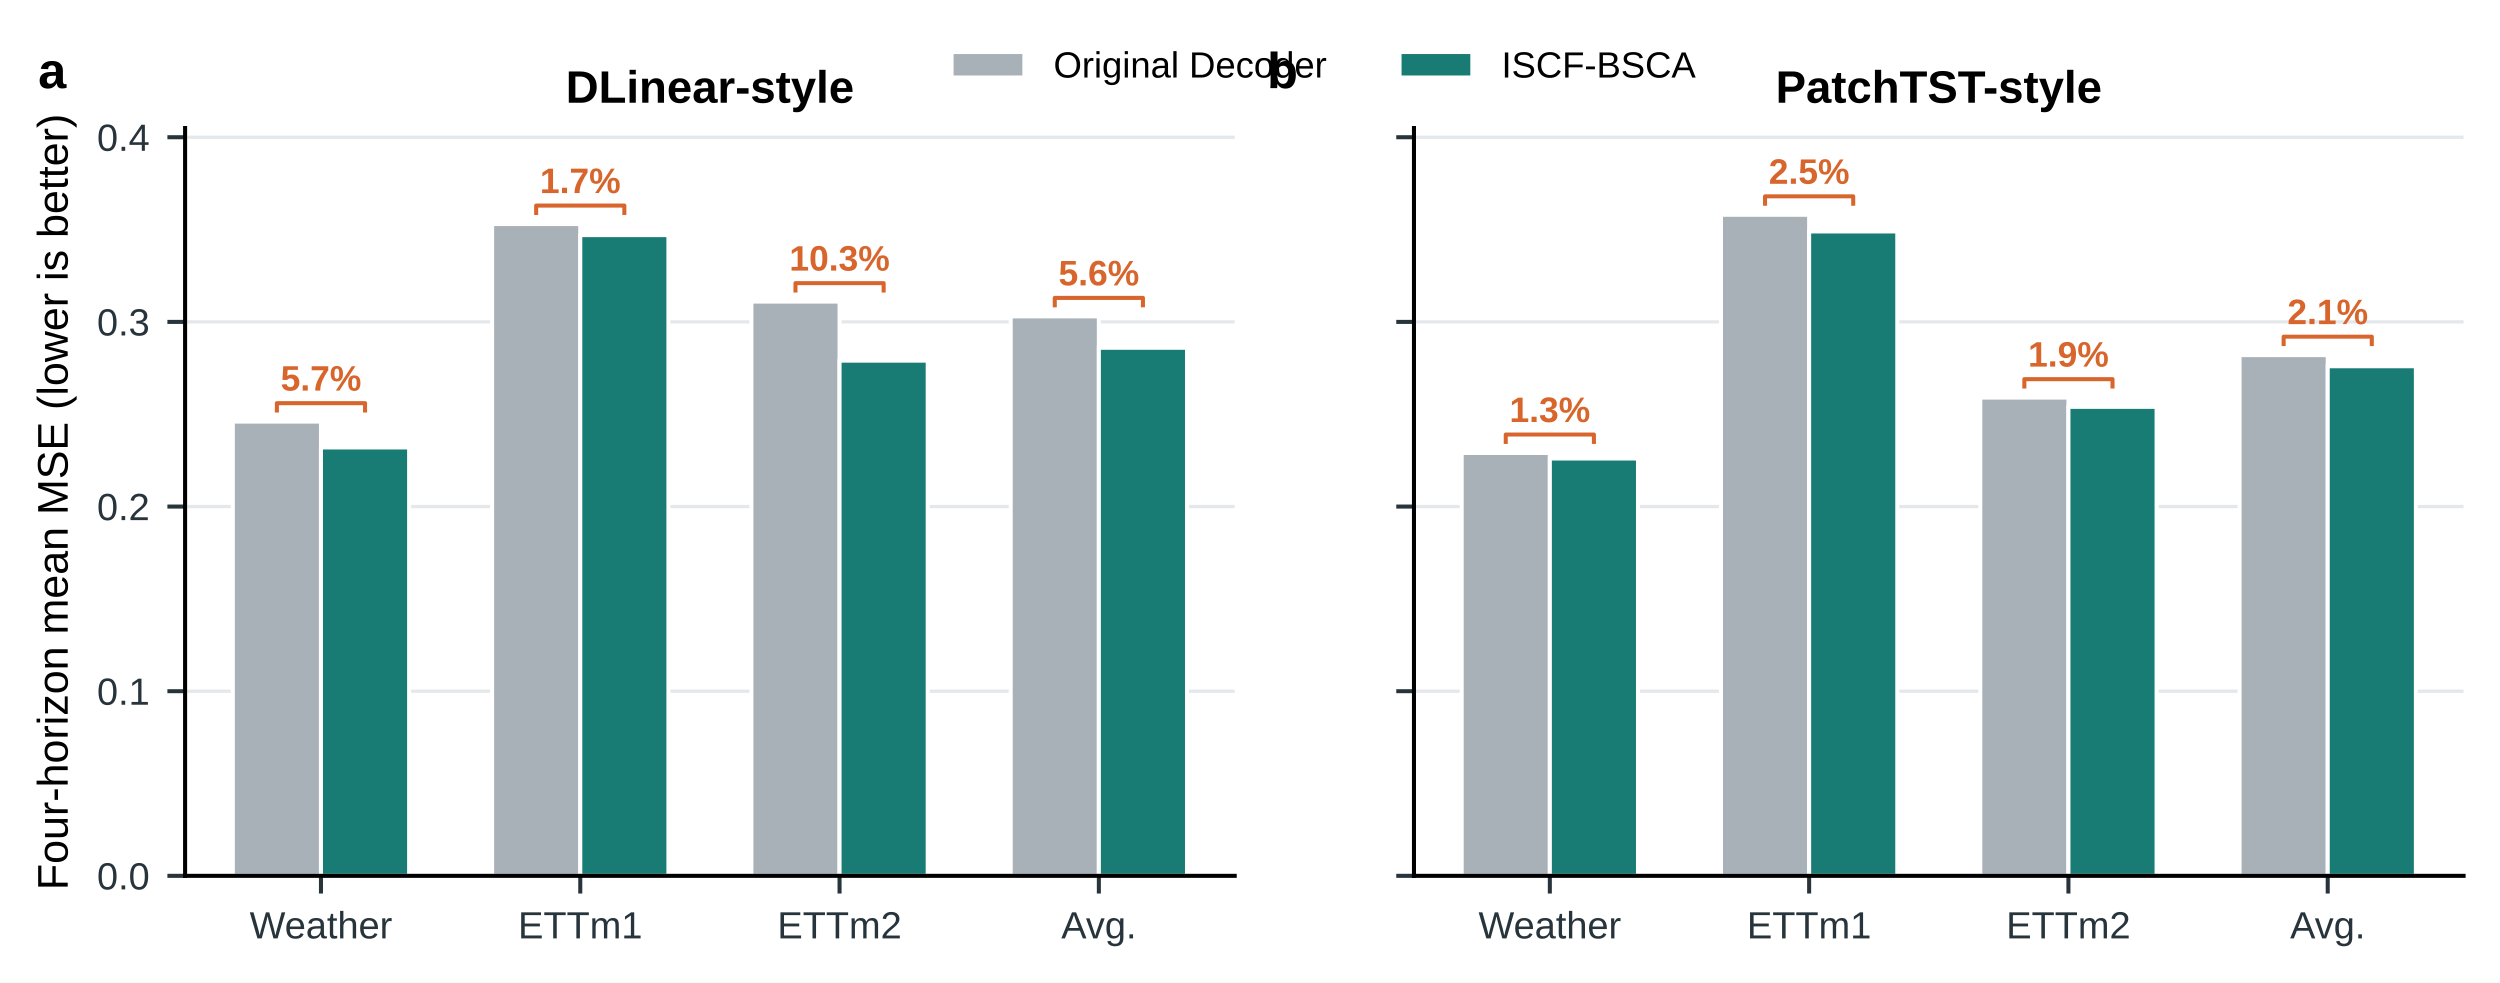
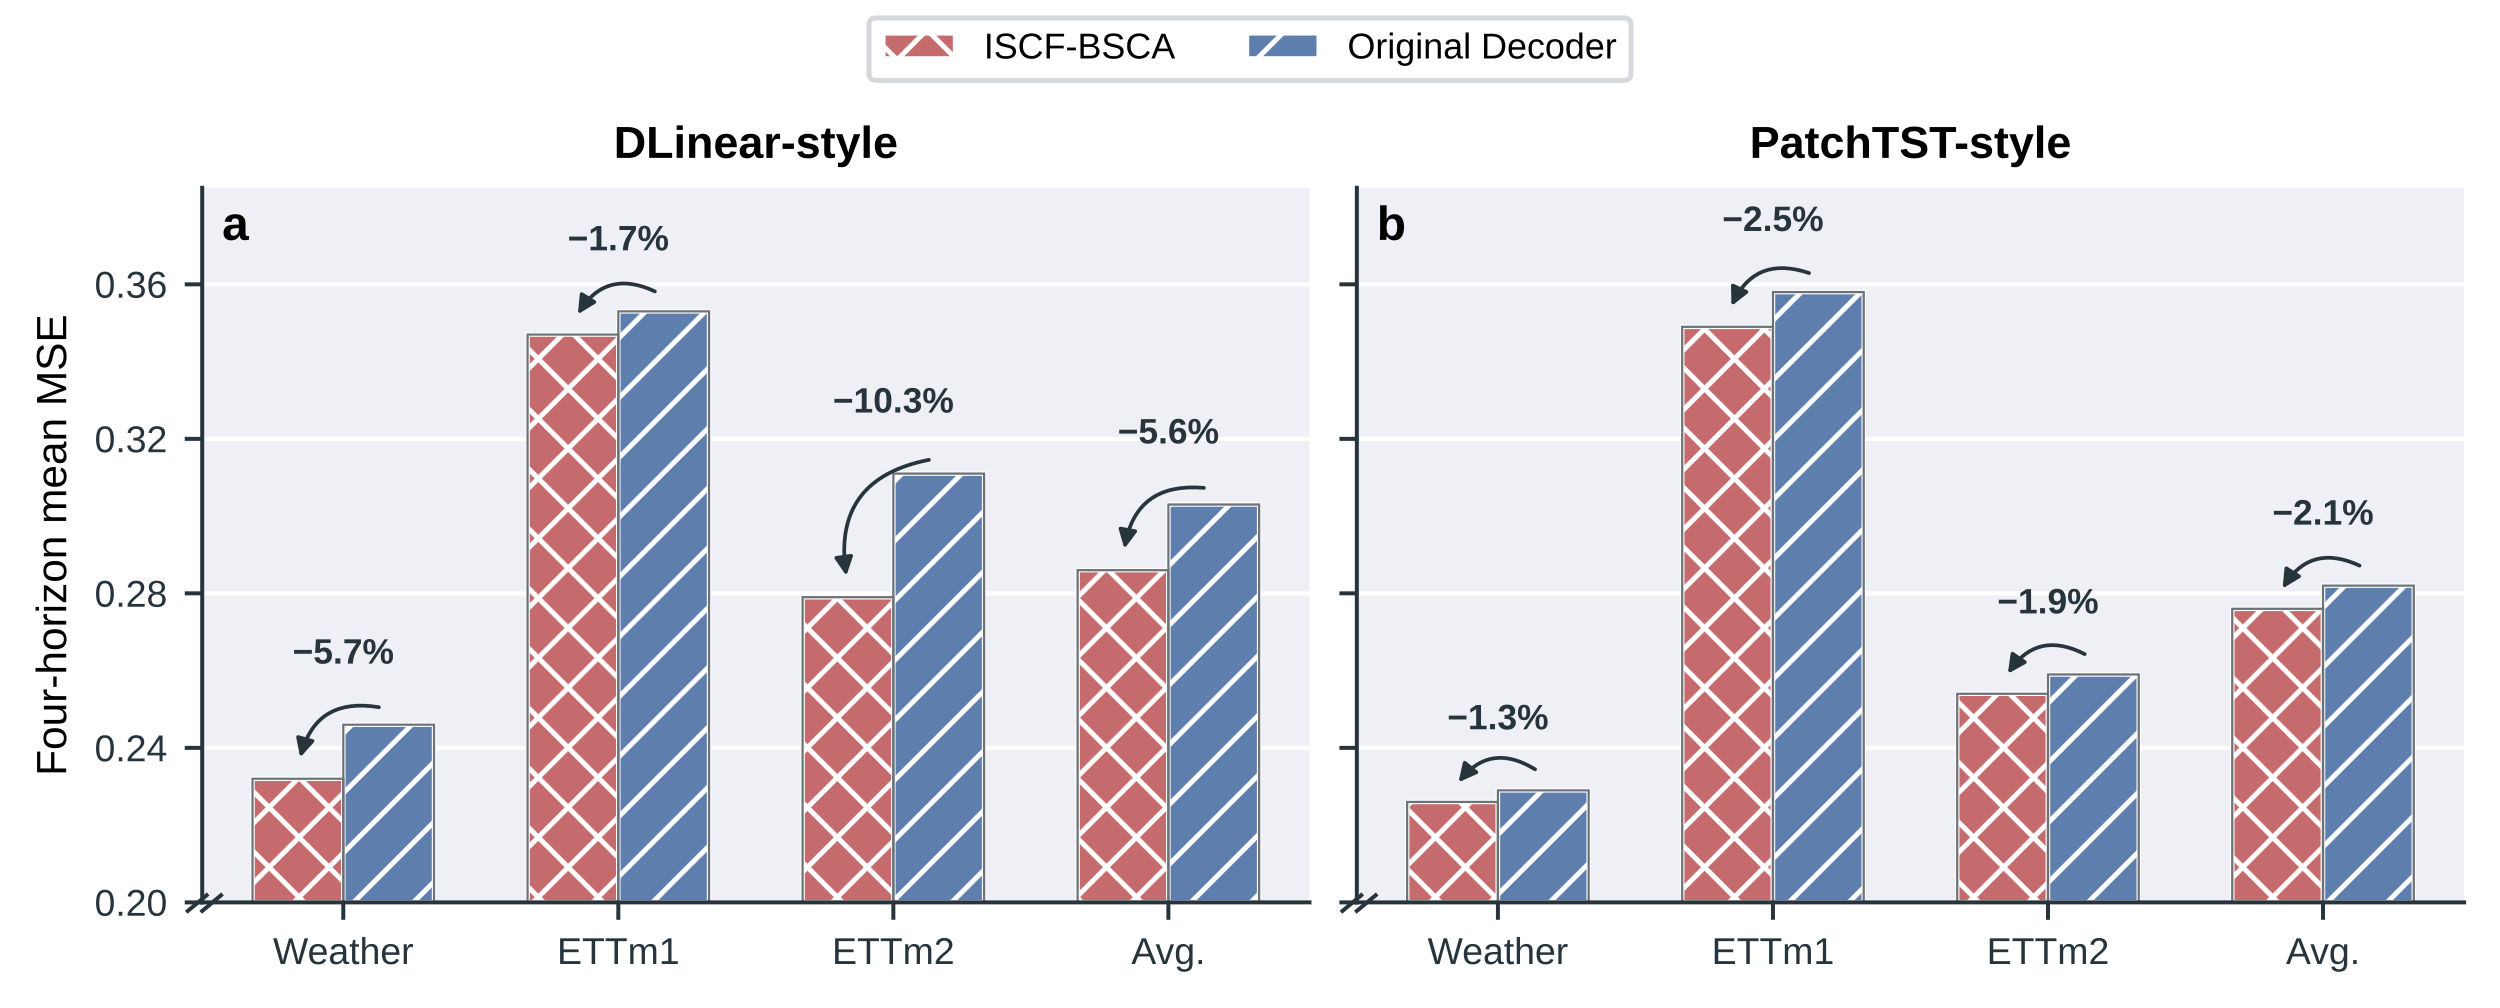
- <svg xmlns="http://www.w3.org/2000/svg" xmlns:xlink="http://www.w3.org/1999/xlink" width="494.357pt" height="194.337pt" viewBox="0 0 494.357 194.337" version="1.1">
+ <svg xmlns="http://www.w3.org/2000/svg" xmlns:xlink="http://www.w3.org/1999/xlink" width="501.6pt" height="202.2pt" viewBox="0 0 501.6 202.2" version="1.1">
  <defs>
    <style type="text/css">*{stroke-linejoin: round; stroke-linecap: butt}</style>
  </defs>
  <g id="figure_1">
    <g id="patch_1">
-       <path d="M 0 194.337 L 494.357 194.337 L 494.357 0 L 0 0 z " style="fill: #ffffff" />
+       <path d="M 0 202.2 L 501.6 202.2 L 501.6 0 L 0 0 z " style="fill: #ffffff" />
    </g>
    <g id="axes_1">
      <g id="patch_2">
-         <path d="M 36.602 173.19 L 244.157 173.19 L 244.157 25.316 L 36.602 25.316 z " style="fill: #ffffff" />
+         <path d="M 40.569 181.053 L 262.734 181.053 L 262.734 37.674 L 40.569 37.674 z " style="fill: #eef0f5" />
      </g>
      <g id="matplotlib.axis_1">
        <g id="xtick_1">
          <g id="line2d_1">
            <defs>
-               <path id="m44d5c91abe" d="M 0 0 L 0 3.5 " style="stroke: #27343b; stroke-width: 0.8" />
+               <path id="mae0bd00b33" d="M 0 0 L 0 3.5 " style="stroke: #27343b; stroke-width: 0.8" />
            </defs>
            <g>
-               <use xlink:href="#m44d5c91abe" x="63.469" y="173.19" style="fill: #27343b; stroke: #27343b; stroke-width: 0.8" />
+               <use xlink:href="#mae0bd00b33" x="68.878" y="181.053" style="fill: #27343b; stroke: #27343b; stroke-width: 0.8" />
            </g>
          </g>
          <g id="text_1">
-             <text style="font-size: 7.5px; font-family: 'Arial', 'Helvetica', 'DejaVu Sans', sans-serif; text-anchor: middle; fill: #27343b" x="63.469" y="185.559" transform="rotate(-0 63.46908 185.5588)">Weather</text>
+             <text style="fill: #27343b; font: 7.5px 'Arial', 'Helvetica', 'DejaVu Sans', sans-serif; text-anchor: middle" x="68.878" y="193.421" transform="rotate(-0 68.87786 193.4212)">Weather</text>
          </g>
        </g>
        <g id="xtick_2">
          <g id="line2d_2">
            <g>
-               <use xlink:href="#m44d5c91abe" x="114.743" y="173.19" style="fill: #27343b; stroke: #27343b; stroke-width: 0.8" />
+               <use xlink:href="#mae0bd00b33" x="124.06" y="181.053" style="fill: #27343b; stroke: #27343b; stroke-width: 0.8" />
            </g>
          </g>
          <g id="text_2">
-             <text style="font-size: 7.5px; font-family: 'Arial', 'Helvetica', 'DejaVu Sans', sans-serif; text-anchor: middle; fill: #27343b" x="114.743" y="185.559" transform="rotate(-0 114.7427 185.5588)">ETTm1</text>
+             <text style="fill: #27343b; font: 7.5px 'Arial', 'Helvetica', 'DejaVu Sans', sans-serif; text-anchor: middle" x="124.06" y="193.421" transform="rotate(-0 124.0604 193.4212)">ETTm1</text>
          </g>
        </g>
        <g id="xtick_3">
          <g id="line2d_3">
            <g>
-               <use xlink:href="#m44d5c91abe" x="166.016" y="173.19" style="fill: #27343b; stroke: #27343b; stroke-width: 0.8" />
+               <use xlink:href="#mae0bd00b33" x="179.243" y="181.053" style="fill: #27343b; stroke: #27343b; stroke-width: 0.8" />
            </g>
          </g>
          <g id="text_3">
-             <text style="font-size: 7.5px; font-family: 'Arial', 'Helvetica', 'DejaVu Sans', sans-serif; text-anchor: middle; fill: #27343b" x="166.016" y="185.559" transform="rotate(-0 166.0163 185.5588)">ETTm2</text>
+             <text style="fill: #27343b; font: 7.5px 'Arial', 'Helvetica', 'DejaVu Sans', sans-serif; text-anchor: middle" x="179.243" y="193.421" transform="rotate(-0 179.2429 193.4212)">ETTm2</text>
          </g>
        </g>
        <g id="xtick_4">
          <g id="line2d_4">
            <g>
-               <use xlink:href="#m44d5c91abe" x="217.29" y="173.19" style="fill: #27343b; stroke: #27343b; stroke-width: 0.8" />
+               <use xlink:href="#mae0bd00b33" x="234.425" y="181.053" style="fill: #27343b; stroke: #27343b; stroke-width: 0.8" />
            </g>
          </g>
          <g id="text_4">
-             <text style="font-size: 7.5px; font-family: 'Arial', 'Helvetica', 'DejaVu Sans', sans-serif; text-anchor: middle; fill: #27343b" x="217.29" y="185.559" transform="rotate(-0 217.2899 185.5588)">Avg.</text>
+             <text style="fill: #27343b; font: 7.5px 'Arial', 'Helvetica', 'DejaVu Sans', sans-serif; text-anchor: middle" x="234.425" y="193.421" transform="rotate(-0 234.4255 193.4212)">Avg.</text>
          </g>
        </g>
      </g>
      <g id="matplotlib.axis_2">
        <g id="ytick_1">
          <g id="line2d_5">
-             <path d="M 36.602 173.19 L 244.157 173.19 " clip-path="url(#p19cc00d42c)" style="fill: none; stroke: #e4e8ea; stroke-width: 0.65; stroke-linecap: square" />
+             <path d="M 40.569 181.053 L 262.734 181.053 " clip-path="url(#p26dea3f9eb)" style="fill: none; stroke: #ffffff; stroke-width: 0.85; stroke-linecap: square" />
          </g>
          <g id="line2d_6">
            <defs>
-               <path id="m8c070f2de2" d="M 0 0 L -3.5 0 " style="stroke: #27343b; stroke-width: 0.8" />
+               <path id="mc4f58fbc03" d="M 0 0 L -3.5 0 " style="stroke: #27343b; stroke-width: 0.8" />
            </defs>
            <g>
-               <use xlink:href="#m8c070f2de2" x="36.602" y="173.19" style="fill: #27343b; stroke: #27343b; stroke-width: 0.8" />
+               <use xlink:href="#mc4f58fbc03" x="40.569" y="181.053" style="fill: #27343b; stroke: #27343b; stroke-width: 0.8" />
            </g>
          </g>
          <g id="text_5">
-             <text style="font-size: 7.5px; font-family: 'Arial', 'Helvetica', 'DejaVu Sans', sans-serif; text-anchor: end; fill: #27343b" x="29.602" y="175.875" transform="rotate(-0 29.60172 175.8747)">0.0</text>
+             <text style="fill: #27343b; font: 7.5px 'Arial', 'Helvetica', 'DejaVu Sans', sans-serif; text-anchor: end" x="33.569" y="183.737" transform="rotate(-0 33.56922 183.7371)">0.20</text>
          </g>
        </g>
        <g id="ytick_2">
          <g id="line2d_7">
-             <path d="M 36.602 136.678 L 244.157 136.678 " clip-path="url(#p19cc00d42c)" style="fill: none; stroke: #e4e8ea; stroke-width: 0.65; stroke-linecap: square" />
+             <path d="M 40.569 150.052 L 262.734 150.052 " clip-path="url(#p26dea3f9eb)" style="fill: none; stroke: #ffffff; stroke-width: 0.85; stroke-linecap: square" />
          </g>
          <g id="line2d_8">
            <g>
-               <use xlink:href="#m8c070f2de2" x="36.602" y="136.678" style="fill: #27343b; stroke: #27343b; stroke-width: 0.8" />
+               <use xlink:href="#mc4f58fbc03" x="40.569" y="150.052" style="fill: #27343b; stroke: #27343b; stroke-width: 0.8" />
            </g>
          </g>
          <g id="text_6">
-             <text style="font-size: 7.5px; font-family: 'Arial', 'Helvetica', 'DejaVu Sans', sans-serif; text-anchor: end; fill: #27343b" x="29.602" y="139.362" transform="rotate(-0 29.60172 139.3624)">0.1</text>
+             <text style="fill: #27343b; font: 7.5px 'Arial', 'Helvetica', 'DejaVu Sans', sans-serif; text-anchor: end" x="33.569" y="152.736" transform="rotate(-0 33.56922 152.7362)">0.24</text>
          </g>
        </g>
        <g id="ytick_3">
          <g id="line2d_9">
-             <path d="M 36.602 100.166 L 244.157 100.166 " clip-path="url(#p19cc00d42c)" style="fill: none; stroke: #e4e8ea; stroke-width: 0.65; stroke-linecap: square" />
+             <path d="M 40.569 119.051 L 262.734 119.051 " clip-path="url(#p26dea3f9eb)" style="fill: none; stroke: #ffffff; stroke-width: 0.85; stroke-linecap: square" />
          </g>
          <g id="line2d_10">
            <g>
-               <use xlink:href="#m8c070f2de2" x="36.602" y="100.166" style="fill: #27343b; stroke: #27343b; stroke-width: 0.8" />
+               <use xlink:href="#mc4f58fbc03" x="40.569" y="119.051" style="fill: #27343b; stroke: #27343b; stroke-width: 0.8" />
            </g>
          </g>
          <g id="text_7">
-             <text style="font-size: 7.5px; font-family: 'Arial', 'Helvetica', 'DejaVu Sans', sans-serif; text-anchor: end; fill: #27343b" x="29.602" y="102.85" transform="rotate(-0 29.60172 102.8501)">0.2</text>
+             <text style="fill: #27343b; font: 7.5px 'Arial', 'Helvetica', 'DejaVu Sans', sans-serif; text-anchor: end" x="33.569" y="121.735" transform="rotate(-0 33.56922 121.7352)">0.28</text>
          </g>
        </g>
        <g id="ytick_4">
          <g id="line2d_11">
-             <path d="M 36.602 63.654 L 244.157 63.654 " clip-path="url(#p19cc00d42c)" style="fill: none; stroke: #e4e8ea; stroke-width: 0.65; stroke-linecap: square" />
+             <path d="M 40.569 88.05 L 262.734 88.05 " clip-path="url(#p26dea3f9eb)" style="fill: none; stroke: #ffffff; stroke-width: 0.85; stroke-linecap: square" />
          </g>
          <g id="line2d_12">
            <g>
-               <use xlink:href="#m8c070f2de2" x="36.602" y="63.654" style="fill: #27343b; stroke: #27343b; stroke-width: 0.8" />
+               <use xlink:href="#mc4f58fbc03" x="40.569" y="88.05" style="fill: #27343b; stroke: #27343b; stroke-width: 0.8" />
            </g>
          </g>
          <g id="text_8">
-             <text style="font-size: 7.5px; font-family: 'Arial', 'Helvetica', 'DejaVu Sans', sans-serif; text-anchor: end; fill: #27343b" x="29.602" y="66.338" transform="rotate(-0 29.60172 66.33789)">0.3</text>
+             <text style="fill: #27343b; font: 7.5px 'Arial', 'Helvetica', 'DejaVu Sans', sans-serif; text-anchor: end" x="33.569" y="90.734" transform="rotate(-0 33.56922 90.73434)">0.32</text>
          </g>
        </g>
        <g id="ytick_5">
          <g id="line2d_13">
-             <path d="M 36.602 27.141 L 244.157 27.141 " clip-path="url(#p19cc00d42c)" style="fill: none; stroke: #e4e8ea; stroke-width: 0.65; stroke-linecap: square" />
+             <path d="M 40.569 57.049 L 262.734 57.049 " clip-path="url(#p26dea3f9eb)" style="fill: none; stroke: #ffffff; stroke-width: 0.85; stroke-linecap: square" />
          </g>
          <g id="line2d_14">
            <g>
-               <use xlink:href="#m8c070f2de2" x="36.602" y="27.141" style="fill: #27343b; stroke: #27343b; stroke-width: 0.8" />
+               <use xlink:href="#mc4f58fbc03" x="40.569" y="57.049" style="fill: #27343b; stroke: #27343b; stroke-width: 0.8" />
            </g>
          </g>
          <g id="text_9">
-             <text style="font-size: 7.5px; font-family: 'Arial', 'Helvetica', 'DejaVu Sans', sans-serif; text-anchor: end; fill: #27343b" x="29.602" y="29.826" transform="rotate(-0 29.60172 29.82563)">0.4</text>
+             <text style="fill: #27343b; font: 7.5px 'Arial', 'Helvetica', 'DejaVu Sans', sans-serif; text-anchor: end" x="33.569" y="59.733" transform="rotate(-0 33.56922 59.73344)">0.36</text>
          </g>
        </g>
        <g id="text_10">
-           <text style="font-size: 8.5px; font-family: 'Arial', 'Helvetica', 'DejaVu Sans', sans-serif; text-anchor: middle" x="13.388" y="99.253" transform="rotate(-90 13.38773 99.25316)">Four-horizon mean MSE (lower is better)</text>
+           <text style="font: 8.5px 'Arial', 'Helvetica', 'DejaVu Sans', sans-serif; text-anchor: middle" x="13.284" y="109.363" transform="rotate(-90 13.28414 109.3633)">Four-horizon mean MSE</text>
        </g>
      </g>
      <g id="patch_3">
-         <path d="M 46.036 173.19 L 63.469 173.19 L 63.469 83.37 L 46.036 83.37 z " clip-path="url(#p19cc00d42c)" style="fill: #a8b0b8; stroke: #ffffff; stroke-width: 0.8; stroke-linejoin: miter" />
+         <path d="M 50.668 181.053 L 68.878 181.053 L 68.878 156.252 L 50.668 156.252 z " clip-path="url(#p26dea3f9eb)" style="fill: url(#h1900f0c335); stroke: #ffffff; stroke-width: 0.9; stroke-linejoin: miter" />
      </g>
      <g id="patch_4">
-         <path d="M 97.31 173.19 L 114.743 173.19 L 114.743 44.302 L 97.31 44.302 z " clip-path="url(#p19cc00d42c)" style="fill: #a8b0b8; stroke: #ffffff; stroke-width: 0.8; stroke-linejoin: miter" />
+         <path d="M 105.85 181.053 L 124.06 181.053 L 124.06 67.125 L 105.85 67.125 z " clip-path="url(#p26dea3f9eb)" style="fill: url(#h1900f0c335); stroke: #ffffff; stroke-width: 0.9; stroke-linejoin: miter" />
      </g>
      <g id="patch_5">
-         <path d="M 148.583 173.19 L 166.016 173.19 L 166.016 59.637 L 148.583 59.637 z " clip-path="url(#p19cc00d42c)" style="fill: #a8b0b8; stroke: #ffffff; stroke-width: 0.8; stroke-linejoin: miter" />
+         <path d="M 161.033 181.053 L 179.243 181.053 L 179.243 119.826 L 161.033 119.826 z " clip-path="url(#p26dea3f9eb)" style="fill: url(#h1900f0c335); stroke: #ffffff; stroke-width: 0.9; stroke-linejoin: miter" />
      </g>
      <g id="patch_6">
-         <path d="M 199.857 173.19 L 217.29 173.19 L 217.29 62.558 L 199.857 62.558 z " clip-path="url(#p19cc00d42c)" style="fill: #a8b0b8; stroke: #ffffff; stroke-width: 0.8; stroke-linejoin: miter" />
+         <path d="M 216.215 181.053 L 234.425 181.053 L 234.425 114.401 L 216.215 114.401 z " clip-path="url(#p26dea3f9eb)" style="fill: url(#h1900f0c335); stroke: #ffffff; stroke-width: 0.9; stroke-linejoin: miter" />
      </g>
      <g id="patch_7">
-         <path d="M 63.469 173.19 L 80.902 173.19 L 80.902 88.482 L 63.469 88.482 z " clip-path="url(#p19cc00d42c)" style="fill: #187b74; stroke: #ffffff; stroke-width: 0.8; stroke-linejoin: miter" />
+         <path d="M 68.878 181.053 L 87.088 181.053 L 87.088 145.402 L 68.878 145.402 z " clip-path="url(#p26dea3f9eb)" style="fill: url(#hd07d1c19e1); stroke: #ffffff; stroke-width: 0.9; stroke-linejoin: miter" />
      </g>
      <g id="patch_8">
-         <path d="M 114.743 173.19 L 132.176 173.19 L 132.176 46.493 L 114.743 46.493 z " clip-path="url(#p19cc00d42c)" style="fill: #187b74; stroke: #ffffff; stroke-width: 0.8; stroke-linejoin: miter" />
+         <path d="M 124.06 181.053 L 142.271 181.053 L 142.271 62.474 L 124.06 62.474 z " clip-path="url(#p26dea3f9eb)" style="fill: url(#hd07d1c19e1); stroke: #ffffff; stroke-width: 0.9; stroke-linejoin: miter" />
      </g>
      <g id="patch_9">
-         <path d="M 166.016 173.19 L 183.449 173.19 L 183.449 71.321 L 166.016 71.321 z " clip-path="url(#p19cc00d42c)" style="fill: #187b74; stroke: #ffffff; stroke-width: 0.8; stroke-linejoin: miter" />
+         <path d="M 179.243 181.053 L 197.453 181.053 L 197.453 95.025 L 179.243 95.025 z " clip-path="url(#p26dea3f9eb)" style="fill: url(#hd07d1c19e1); stroke: #ffffff; stroke-width: 0.9; stroke-linejoin: miter" />
      </g>
      <g id="patch_10">
-         <path d="M 217.29 173.19 L 234.723 173.19 L 234.723 68.765 L 217.29 68.765 z " clip-path="url(#p19cc00d42c)" style="fill: #187b74; stroke: #ffffff; stroke-width: 0.8; stroke-linejoin: miter" />
+         <path d="M 234.425 181.053 L 252.636 181.053 L 252.636 101.226 L 234.425 101.226 z " clip-path="url(#p26dea3f9eb)" style="fill: url(#hd07d1c19e1); stroke: #ffffff; stroke-width: 0.9; stroke-linejoin: miter" />
      </g>
      <g id="line2d_15">
-         <path d="M 54.753 81.18 L 54.753 79.719 L 72.186 79.719 L 72.186 81.18 " style="fill: none; stroke: #d7652c; stroke-width: 0.8; stroke-linecap: square" />
+         <path d="M 37.681 182.773 L 41.458 179.619 " style="fill: none; stroke: #27343b; stroke-width: 0.8; stroke-linecap: square" />
      </g>
      <g id="line2d_16">
-         <path d="M 106.026 42.111 L 106.026 40.651 L 123.459 40.651 L 123.459 42.111 " style="fill: none; stroke: #d7652c; stroke-width: 0.8; stroke-linecap: square" />
-       </g>
-       <g id="line2d_17">
-         <path d="M 157.3 57.447 L 157.3 55.986 L 174.733 55.986 L 174.733 57.447 " style="fill: none; stroke: #d7652c; stroke-width: 0.8; stroke-linecap: square" />
-       </g>
-       <g id="line2d_18">
-         <path d="M 208.573 60.368 L 208.573 58.907 L 226.006 58.907 L 226.006 60.368 " style="fill: none; stroke: #d7652c; stroke-width: 0.8; stroke-linecap: square" />
+         <path d="M 40.569 182.773 L 44.346 179.619 " style="fill: none; stroke: #27343b; stroke-width: 0.8; stroke-linecap: square" />
      </g>
      <g id="patch_11">
-         <path d="M 36.602 173.19 L 36.602 25.316 " style="fill: none; stroke: #000000; stroke-width: 0.8; stroke-linejoin: miter; stroke-linecap: square" />
+         <path d="M 50.668 181.053 L 68.878 181.053 L 68.878 156.252 L 50.668 156.252 L 50.668 181.053 z " clip-path="url(#p26dea3f9eb)" style="fill: none; stroke: #6d7278; stroke-width: 0.45; stroke-linejoin: miter" />
      </g>
      <g id="patch_12">
-         <path d="M 36.602 173.19 L 244.157 173.19 " style="fill: none; stroke: #000000; stroke-width: 0.8; stroke-linejoin: miter; stroke-linecap: square" />
+         <path d="M 105.85 181.053 L 124.06 181.053 L 124.06 67.125 L 105.85 67.125 L 105.85 181.053 z " clip-path="url(#p26dea3f9eb)" style="fill: none; stroke: #6d7278; stroke-width: 0.45; stroke-linejoin: miter" />
+       </g>
+       <g id="patch_13">
+         <path d="M 161.033 181.053 L 179.243 181.053 L 179.243 119.826 L 161.033 119.826 L 161.033 181.053 z " clip-path="url(#p26dea3f9eb)" style="fill: none; stroke: #6d7278; stroke-width: 0.45; stroke-linejoin: miter" />
+       </g>
+       <g id="patch_14">
+         <path d="M 216.215 181.053 L 234.425 181.053 L 234.425 114.401 L 216.215 114.401 L 216.215 181.053 z " clip-path="url(#p26dea3f9eb)" style="fill: none; stroke: #6d7278; stroke-width: 0.45; stroke-linejoin: miter" />
+       </g>
+       <g id="patch_15">
+         <path d="M 68.878 181.053 L 87.088 181.053 L 87.088 145.402 L 68.878 145.402 L 68.878 181.053 z " clip-path="url(#p26dea3f9eb)" style="fill: none; stroke: #6d7278; stroke-width: 0.45; stroke-linejoin: miter" />
+       </g>
+       <g id="patch_16">
+         <path d="M 124.06 181.053 L 142.271 181.053 L 142.271 62.474 L 124.06 62.474 L 124.06 181.053 z " clip-path="url(#p26dea3f9eb)" style="fill: none; stroke: #6d7278; stroke-width: 0.45; stroke-linejoin: miter" />
+       </g>
+       <g id="patch_17">
+         <path d="M 179.243 181.053 L 197.453 181.053 L 197.453 95.025 L 179.243 95.025 L 179.243 181.053 z " clip-path="url(#p26dea3f9eb)" style="fill: none; stroke: #6d7278; stroke-width: 0.45; stroke-linejoin: miter" />
+       </g>
+       <g id="patch_18">
+         <path d="M 234.425 181.053 L 252.636 181.053 L 252.636 101.226 L 234.425 101.226 L 234.425 181.053 z " clip-path="url(#p26dea3f9eb)" style="fill: none; stroke: #6d7278; stroke-width: 0.45; stroke-linejoin: miter" />
+       </g>
+       <g id="patch_19">
+         <path d="M 40.569 181.053 L 40.569 37.674 " style="fill: none; stroke: #27343b; stroke-width: 0.8; stroke-linejoin: miter; stroke-linecap: square" />
+       </g>
+       <g id="patch_20">
+         <path d="M 40.569 181.053 L 262.734 181.053 " style="fill: none; stroke: #27343b; stroke-width: 0.8; stroke-linejoin: miter; stroke-linecap: square" />
+       </g>
+       <g id="patch_21">
+         <path d="M 76.021 141.899 Q 63.582 139.821 60.455 151.172 " style="fill: none; stroke: #27343b; stroke-width: 0.75; stroke-linecap: round" />
+         <path d="M 62.698 148.678 L 60.455 151.172 L 59.806 147.881 z " style="fill: #27343b; stroke: #27343b; stroke-width: 0.75; stroke-linecap: round" />
      </g>
      <g id="text_11">
-         <text style="font-weight: 600; font-size: 7px; font-family: 'Arial', 'Helvetica', 'DejaVu Sans', sans-serif; text-anchor: middle; fill: #d7652c" x="63.469" y="77.242" transform="rotate(-0 63.46908 77.24233)">5.7%</text>
+         <text style="fill: #27343b; font: 600 7.1px 'Arial', 'Helvetica', 'DejaVu Sans', sans-serif; text-anchor: middle" x="68.878" y="133.15" transform="rotate(-0 68.87786 133.1504)">−5.7%</text>
+       </g>
+       <g id="patch_22">
+         <path d="M 131.39 58.459 Q 121.636 53.945 116.386 62.348 " style="fill: none; stroke: #27343b; stroke-width: 0.75; stroke-linecap: round" />
+         <path d="M 119.248 60.598 L 116.386 62.348 L 116.704 59.009 z " style="fill: #27343b; stroke: #27343b; stroke-width: 0.75; stroke-linecap: round" />
      </g>
      <g id="text_12">
-         <text style="font-weight: 600; font-size: 7px; font-family: 'Arial', 'Helvetica', 'DejaVu Sans', sans-serif; text-anchor: middle; fill: #d7652c" x="114.743" y="38.174" transform="rotate(-0 114.7427 38.17421)">1.7%</text>
+         <text style="fill: #27343b; font: 600 7.1px 'Arial', 'Helvetica', 'DejaVu Sans', sans-serif; text-anchor: middle" x="124.06" y="50.223" transform="rotate(-0 124.0604 50.22296)">−1.7%</text>
+       </g>
+       <g id="patch_23">
+         <path d="M 186.376 92.264 Q 167.091 96.062 169.697 114.699 " style="fill: none; stroke: #27343b; stroke-width: 0.75; stroke-linecap: round" />
+         <path d="M 170.767 111.52 L 169.697 114.699 L 167.796 111.935 z " style="fill: #27343b; stroke: #27343b; stroke-width: 0.75; stroke-linecap: round" />
      </g>
      <g id="text_13">
-         <text style="font-weight: 600; font-size: 7px; font-family: 'Arial', 'Helvetica', 'DejaVu Sans', sans-serif; text-anchor: middle; fill: #d7652c" x="166.016" y="53.509" transform="rotate(-0 166.0163 53.50936)">10.3%</text>
+         <text style="fill: #27343b; font: 600 7.1px 'Arial', 'Helvetica', 'DejaVu Sans', sans-serif; text-anchor: middle" x="179.243" y="82.774" transform="rotate(-0 179.2429 82.77391)">−10.3%</text>
+       </g>
+       <g id="patch_24">
+         <path d="M 241.546 97.888 Q 228.02 96.739 225.757 109.273 " style="fill: none; stroke: #27343b; stroke-width: 0.75; stroke-linecap: round" />
+         <path d="M 227.766 106.587 L 225.757 109.273 L 224.814 106.054 z " style="fill: #27343b; stroke: #27343b; stroke-width: 0.75; stroke-linecap: round" />
      </g>
      <g id="text_14">
-         <text style="font-weight: 600; font-size: 7px; font-family: 'Arial', 'Helvetica', 'DejaVu Sans', sans-serif; text-anchor: middle; fill: #d7652c" x="217.29" y="56.43" transform="rotate(-0 217.2899 56.43034)">5.6%</text>
+         <text style="fill: #27343b; font: 600 7.1px 'Arial', 'Helvetica', 'DejaVu Sans', sans-serif; text-anchor: middle" x="234.425" y="88.974" transform="rotate(-0 234.4255 88.97409)">−5.6%</text>
      </g>
      <g id="text_15">
-         <text style="font-weight: 700; font-size: 10px; font-family: 'Arial', 'Helvetica', 'DejaVu Sans', sans-serif; text-anchor: start" x="7.544" y="17.427" transform="rotate(-0 7.543947 17.42741)">a</text>
+         <text style="font: 700 9.6px 'Arial', 'Helvetica', 'DejaVu Sans', sans-serif; text-anchor: start" x="44.568" y="48.13" transform="rotate(-0 44.56819 48.12967)">a</text>
      </g>
      <g id="text_16">
-         <text style="font-weight: 600; font-size: 9px; font-family: 'Arial', 'Helvetica', 'DejaVu Sans', sans-serif; text-anchor: middle" x="140.379" y="20.316" transform="rotate(-0 140.3795 20.31584)">DLinear-style</text>
+         <text style="font: 600 9px 'Arial', 'Helvetica', 'DejaVu Sans', sans-serif; text-anchor: middle" x="151.652" y="31.674" transform="rotate(-0 151.6517 31.67369)">DLinear-style</text>
      </g>
    </g>
    <g id="axes_2">
-       <g id="patch_13">
-         <path d="M 279.602 173.19 L 487.157 173.19 L 487.157 25.316 L 279.602 25.316 z " style="fill: #ffffff" />
+       <g id="patch_25">
+         <path d="M 272.235 181.053 L 494.4 181.053 L 494.4 37.674 L 272.235 37.674 z " style="fill: #eef0f5" />
      </g>
      <g id="matplotlib.axis_3">
        <g id="xtick_5">
+           <g id="line2d_17">
+             <g>
+               <use xlink:href="#mae0bd00b33" x="300.543" y="181.053" style="fill: #27343b; stroke: #27343b; stroke-width: 0.8" />
+             </g>
+           </g>
+           <g id="text_17">
+             <text style="fill: #27343b; font: 7.5px 'Arial', 'Helvetica', 'DejaVu Sans', sans-serif; text-anchor: middle" x="300.543" y="193.421" transform="rotate(-0 300.5433 193.4212)">Weather</text>
+           </g>
+         </g>
+         <g id="xtick_6">
+           <g id="line2d_18">
+             <g>
+               <use xlink:href="#mae0bd00b33" x="355.726" y="181.053" style="fill: #27343b; stroke: #27343b; stroke-width: 0.8" />
+             </g>
+           </g>
+           <g id="text_18">
+             <text style="fill: #27343b; font: 7.5px 'Arial', 'Helvetica', 'DejaVu Sans', sans-serif; text-anchor: middle" x="355.726" y="193.421" transform="rotate(-0 355.7258 193.4212)">ETTm1</text>
+           </g>
+         </g>
+         <g id="xtick_7">
          <g id="line2d_19">
            <g>
-               <use xlink:href="#m44d5c91abe" x="306.469" y="173.19" style="fill: #27343b; stroke: #27343b; stroke-width: 0.8" />
-             </g>
-           </g>
-           <g id="text_17">
-             <text style="font-size: 7.5px; font-family: 'Arial', 'Helvetica', 'DejaVu Sans', sans-serif; text-anchor: middle; fill: #27343b" x="306.469" y="185.559" transform="rotate(-0 306.4691 185.5588)">Weather</text>
-           </g>
-         </g>
-         <g id="xtick_6">
+               <use xlink:href="#mae0bd00b33" x="410.908" y="181.053" style="fill: #27343b; stroke: #27343b; stroke-width: 0.8" />
+             </g>
+           </g>
+           <g id="text_19">
+             <text style="fill: #27343b; font: 7.5px 'Arial', 'Helvetica', 'DejaVu Sans', sans-serif; text-anchor: middle" x="410.908" y="193.421" transform="rotate(-0 410.9083 193.4212)">ETTm2</text>
+           </g>
+         </g>
+         <g id="xtick_8">
          <g id="line2d_20">
            <g>
-               <use xlink:href="#m44d5c91abe" x="357.743" y="173.19" style="fill: #27343b; stroke: #27343b; stroke-width: 0.8" />
-             </g>
-           </g>
-           <g id="text_18">
-             <text style="font-size: 7.5px; font-family: 'Arial', 'Helvetica', 'DejaVu Sans', sans-serif; text-anchor: middle; fill: #27343b" x="357.743" y="185.559" transform="rotate(-0 357.7427 185.5588)">ETTm1</text>
-           </g>
-         </g>
-         <g id="xtick_7">
-           <g id="line2d_21">
-             <g>
-               <use xlink:href="#m44d5c91abe" x="409.016" y="173.19" style="fill: #27343b; stroke: #27343b; stroke-width: 0.8" />
-             </g>
-           </g>
-           <g id="text_19">
-             <text style="font-size: 7.5px; font-family: 'Arial', 'Helvetica', 'DejaVu Sans', sans-serif; text-anchor: middle; fill: #27343b" x="409.016" y="185.559" transform="rotate(-0 409.0163 185.5588)">ETTm2</text>
-           </g>
-         </g>
-         <g id="xtick_8">
-           <g id="line2d_22">
-             <g>
-               <use xlink:href="#m44d5c91abe" x="460.29" y="173.19" style="fill: #27343b; stroke: #27343b; stroke-width: 0.8" />
+               <use xlink:href="#mae0bd00b33" x="466.091" y="181.053" style="fill: #27343b; stroke: #27343b; stroke-width: 0.8" />
            </g>
          </g>
          <g id="text_20">
-             <text style="font-size: 7.5px; font-family: 'Arial', 'Helvetica', 'DejaVu Sans', sans-serif; text-anchor: middle; fill: #27343b" x="460.29" y="185.559" transform="rotate(-0 460.2899 185.5588)">Avg.</text>
+             <text style="fill: #27343b; font: 7.5px 'Arial', 'Helvetica', 'DejaVu Sans', sans-serif; text-anchor: middle" x="466.091" y="193.421" transform="rotate(-0 466.0909 193.4212)">Avg.</text>
          </g>
        </g>
      </g>
      <g id="matplotlib.axis_4">
        <g id="ytick_6">
+           <g id="line2d_21">
+             <path d="M 272.235 181.053 L 494.4 181.053 " clip-path="url(#p75fe6df019)" style="fill: none; stroke: #ffffff; stroke-width: 0.85; stroke-linecap: square" />
+           </g>
+           <g id="line2d_22">
+             <g>
+               <use xlink:href="#mc4f58fbc03" x="272.235" y="181.053" style="fill: #27343b; stroke: #27343b; stroke-width: 0.8" />
+             </g>
+           </g>
+         </g>
+         <g id="ytick_7">
          <g id="line2d_23">
-             <path d="M 279.602 173.19 L 487.157 173.19 " clip-path="url(#p8c1ae98c65)" style="fill: none; stroke: #e4e8ea; stroke-width: 0.65; stroke-linecap: square" />
+             <path d="M 272.235 150.052 L 494.4 150.052 " clip-path="url(#p75fe6df019)" style="fill: none; stroke: #ffffff; stroke-width: 0.85; stroke-linecap: square" />
          </g>
          <g id="line2d_24">
            <g>
-               <use xlink:href="#m8c070f2de2" x="279.602" y="173.19" style="fill: #27343b; stroke: #27343b; stroke-width: 0.8" />
-             </g>
-           </g>
-         </g>
-         <g id="ytick_7">
+               <use xlink:href="#mc4f58fbc03" x="272.235" y="150.052" style="fill: #27343b; stroke: #27343b; stroke-width: 0.8" />
+             </g>
+           </g>
+         </g>
+         <g id="ytick_8">
          <g id="line2d_25">
-             <path d="M 279.602 136.678 L 487.157 136.678 " clip-path="url(#p8c1ae98c65)" style="fill: none; stroke: #e4e8ea; stroke-width: 0.65; stroke-linecap: square" />
+             <path d="M 272.235 119.051 L 494.4 119.051 " clip-path="url(#p75fe6df019)" style="fill: none; stroke: #ffffff; stroke-width: 0.85; stroke-linecap: square" />
          </g>
          <g id="line2d_26">
            <g>
-               <use xlink:href="#m8c070f2de2" x="279.602" y="136.678" style="fill: #27343b; stroke: #27343b; stroke-width: 0.8" />
-             </g>
-           </g>
-         </g>
-         <g id="ytick_8">
+               <use xlink:href="#mc4f58fbc03" x="272.235" y="119.051" style="fill: #27343b; stroke: #27343b; stroke-width: 0.8" />
+             </g>
+           </g>
+         </g>
+         <g id="ytick_9">
          <g id="line2d_27">
-             <path d="M 279.602 100.166 L 487.157 100.166 " clip-path="url(#p8c1ae98c65)" style="fill: none; stroke: #e4e8ea; stroke-width: 0.65; stroke-linecap: square" />
+             <path d="M 272.235 88.05 L 494.4 88.05 " clip-path="url(#p75fe6df019)" style="fill: none; stroke: #ffffff; stroke-width: 0.85; stroke-linecap: square" />
          </g>
          <g id="line2d_28">
            <g>
-               <use xlink:href="#m8c070f2de2" x="279.602" y="100.166" style="fill: #27343b; stroke: #27343b; stroke-width: 0.8" />
-             </g>
-           </g>
-         </g>
-         <g id="ytick_9">
+               <use xlink:href="#mc4f58fbc03" x="272.235" y="88.05" style="fill: #27343b; stroke: #27343b; stroke-width: 0.8" />
+             </g>
+           </g>
+         </g>
+         <g id="ytick_10">
          <g id="line2d_29">
-             <path d="M 279.602 63.654 L 487.157 63.654 " clip-path="url(#p8c1ae98c65)" style="fill: none; stroke: #e4e8ea; stroke-width: 0.65; stroke-linecap: square" />
+             <path d="M 272.235 57.049 L 494.4 57.049 " clip-path="url(#p75fe6df019)" style="fill: none; stroke: #ffffff; stroke-width: 0.85; stroke-linecap: square" />
          </g>
          <g id="line2d_30">
            <g>
-               <use xlink:href="#m8c070f2de2" x="279.602" y="63.654" style="fill: #27343b; stroke: #27343b; stroke-width: 0.8" />
-             </g>
-           </g>
-         </g>
-         <g id="ytick_10">
-           <g id="line2d_31">
-             <path d="M 279.602 27.141 L 487.157 27.141 " clip-path="url(#p8c1ae98c65)" style="fill: none; stroke: #e4e8ea; stroke-width: 0.65; stroke-linecap: square" />
-           </g>
-           <g id="line2d_32">
-             <g>
-               <use xlink:href="#m8c070f2de2" x="279.602" y="27.141" style="fill: #27343b; stroke: #27343b; stroke-width: 0.8" />
-             </g>
-           </g>
-         </g>
-       </g>
-       <g id="patch_14">
-         <path d="M 289.036 173.19 L 306.469 173.19 L 306.469 89.577 L 289.036 89.577 z " clip-path="url(#p8c1ae98c65)" style="fill: #a8b0b8; stroke: #ffffff; stroke-width: 0.8; stroke-linejoin: miter" />
-       </g>
-       <g id="patch_15">
-         <path d="M 340.31 173.19 L 357.743 173.19 L 357.743 42.477 L 340.31 42.477 z " clip-path="url(#p8c1ae98c65)" style="fill: #a8b0b8; stroke: #ffffff; stroke-width: 0.8; stroke-linejoin: miter" />
-       </g>
-       <g id="patch_16">
-         <path d="M 391.583 173.19 L 409.016 173.19 L 409.016 78.624 L 391.583 78.624 z " clip-path="url(#p8c1ae98c65)" style="fill: #a8b0b8; stroke: #ffffff; stroke-width: 0.8; stroke-linejoin: miter" />
-       </g>
-       <g id="patch_17">
-         <path d="M 442.857 173.19 L 460.29 173.19 L 460.29 70.226 L 442.857 70.226 z " clip-path="url(#p8c1ae98c65)" style="fill: #a8b0b8; stroke: #ffffff; stroke-width: 0.8; stroke-linejoin: miter" />
-       </g>
-       <g id="patch_18">
-         <path d="M 306.469 173.19 L 323.902 173.19 L 323.902 90.673 L 306.469 90.673 z " clip-path="url(#p8c1ae98c65)" style="fill: #187b74; stroke: #ffffff; stroke-width: 0.8; stroke-linejoin: miter" />
-       </g>
-       <g id="patch_19">
-         <path d="M 357.743 173.19 L 375.176 173.19 L 375.176 45.763 L 357.743 45.763 z " clip-path="url(#p8c1ae98c65)" style="fill: #187b74; stroke: #ffffff; stroke-width: 0.8; stroke-linejoin: miter" />
-       </g>
-       <g id="patch_20">
-         <path d="M 409.016 173.19 L 426.449 173.19 L 426.449 80.449 L 409.016 80.449 z " clip-path="url(#p8c1ae98c65)" style="fill: #187b74; stroke: #ffffff; stroke-width: 0.8; stroke-linejoin: miter" />
-       </g>
-       <g id="patch_21">
-         <path d="M 460.29 173.19 L 477.723 173.19 L 477.723 72.417 L 460.29 72.417 z " clip-path="url(#p8c1ae98c65)" style="fill: #187b74; stroke: #ffffff; stroke-width: 0.8; stroke-linejoin: miter" />
-       </g>
-       <g id="line2d_33">
-         <path d="M 297.753 87.387 L 297.753 85.926 L 315.186 85.926 L 315.186 87.387 " style="fill: none; stroke: #d7652c; stroke-width: 0.8; stroke-linecap: square" />
-       </g>
-       <g id="line2d_34">
-         <path d="M 349.026 40.286 L 349.026 38.825 L 366.459 38.825 L 366.459 40.286 " style="fill: none; stroke: #d7652c; stroke-width: 0.8; stroke-linecap: square" />
-       </g>
-       <g id="line2d_35">
-         <path d="M 400.3 76.433 L 400.3 74.973 L 417.733 74.973 L 417.733 76.433 " style="fill: none; stroke: #d7652c; stroke-width: 0.8; stroke-linecap: square" />
-       </g>
-       <g id="line2d_36">
-         <path d="M 451.573 68.035 L 451.573 66.575 L 469.006 66.575 L 469.006 68.035 " style="fill: none; stroke: #d7652c; stroke-width: 0.8; stroke-linecap: square" />
-       </g>
-       <g id="patch_22">
-         <path d="M 279.602 173.19 L 279.602 25.316 " style="fill: none; stroke: #000000; stroke-width: 0.8; stroke-linejoin: miter; stroke-linecap: square" />
-       </g>
-       <g id="patch_23">
-         <path d="M 279.602 173.19 L 487.157 173.19 " style="fill: none; stroke: #000000; stroke-width: 0.8; stroke-linejoin: miter; stroke-linecap: square" />
+               <use xlink:href="#mc4f58fbc03" x="272.235" y="57.049" style="fill: #27343b; stroke: #27343b; stroke-width: 0.8" />
+             </g>
+           </g>
+         </g>
+       </g>
+       <g id="patch_26">
+         <path d="M 282.333 181.053 L 300.543 181.053 L 300.543 160.902 L 282.333 160.902 z " clip-path="url(#p75fe6df019)" style="fill: url(#h1900f0c335); stroke: #ffffff; stroke-width: 0.9; stroke-linejoin: miter" />
+       </g>
+       <g id="patch_27">
+         <path d="M 337.516 181.053 L 355.726 181.053 L 355.726 65.575 L 337.516 65.575 z " clip-path="url(#p75fe6df019)" style="fill: url(#h1900f0c335); stroke: #ffffff; stroke-width: 0.9; stroke-linejoin: miter" />
+       </g>
+       <g id="patch_28">
+         <path d="M 392.698 181.053 L 410.908 181.053 L 410.908 139.202 L 392.698 139.202 z " clip-path="url(#p75fe6df019)" style="fill: url(#h1900f0c335); stroke: #ffffff; stroke-width: 0.9; stroke-linejoin: miter" />
+       </g>
+       <g id="patch_29">
+         <path d="M 447.881 181.053 L 466.091 181.053 L 466.091 122.151 L 447.881 122.151 z " clip-path="url(#p75fe6df019)" style="fill: url(#h1900f0c335); stroke: #ffffff; stroke-width: 0.9; stroke-linejoin: miter" />
+       </g>
+       <g id="patch_30">
+         <path d="M 300.543 181.053 L 318.753 181.053 L 318.753 158.577 L 300.543 158.577 z " clip-path="url(#p75fe6df019)" style="fill: url(#hd07d1c19e1); stroke: #ffffff; stroke-width: 0.9; stroke-linejoin: miter" />
+       </g>
+       <g id="patch_31">
+         <path d="M 355.726 181.053 L 373.936 181.053 L 373.936 58.599 L 355.726 58.599 z " clip-path="url(#p75fe6df019)" style="fill: url(#hd07d1c19e1); stroke: #ffffff; stroke-width: 0.9; stroke-linejoin: miter" />
+       </g>
+       <g id="patch_32">
+         <path d="M 410.908 181.053 L 429.119 181.053 L 429.119 135.327 L 410.908 135.327 z " clip-path="url(#p75fe6df019)" style="fill: url(#hd07d1c19e1); stroke: #ffffff; stroke-width: 0.9; stroke-linejoin: miter" />
+       </g>
+       <g id="patch_33">
+         <path d="M 466.091 181.053 L 484.301 181.053 L 484.301 117.501 L 466.091 117.501 z " clip-path="url(#p75fe6df019)" style="fill: url(#hd07d1c19e1); stroke: #ffffff; stroke-width: 0.9; stroke-linejoin: miter" />
+       </g>
+       <g id="line2d_31">
+         <path d="M 269.346 182.773 L 273.123 179.619 " style="fill: none; stroke: #27343b; stroke-width: 0.8; stroke-linecap: square" />
+       </g>
+       <g id="line2d_32">
+         <path d="M 272.235 182.773 L 276.011 179.619 " style="fill: none; stroke: #27343b; stroke-width: 0.8; stroke-linecap: square" />
+       </g>
+       <g id="patch_34">
+         <path d="M 282.333 181.053 L 300.543 181.053 L 300.543 160.902 L 282.333 160.902 L 282.333 181.053 z " clip-path="url(#p75fe6df019)" style="fill: none; stroke: #6d7278; stroke-width: 0.45; stroke-linejoin: miter" />
+       </g>
+       <g id="patch_35">
+         <path d="M 337.516 181.053 L 355.726 181.053 L 355.726 65.575 L 337.516 65.575 L 337.516 181.053 z " clip-path="url(#p75fe6df019)" style="fill: none; stroke: #6d7278; stroke-width: 0.45; stroke-linejoin: miter" />
+       </g>
+       <g id="patch_36">
+         <path d="M 392.698 181.053 L 410.908 181.053 L 410.908 139.202 L 392.698 139.202 L 392.698 181.053 z " clip-path="url(#p75fe6df019)" style="fill: none; stroke: #6d7278; stroke-width: 0.45; stroke-linejoin: miter" />
+       </g>
+       <g id="patch_37">
+         <path d="M 447.881 181.053 L 466.091 181.053 L 466.091 122.151 L 447.881 122.151 L 447.881 181.053 z " clip-path="url(#p75fe6df019)" style="fill: none; stroke: #6d7278; stroke-width: 0.45; stroke-linejoin: miter" />
+       </g>
+       <g id="patch_38">
+         <path d="M 300.543 181.053 L 318.753 181.053 L 318.753 158.577 L 300.543 158.577 L 300.543 181.053 z " clip-path="url(#p75fe6df019)" style="fill: none; stroke: #6d7278; stroke-width: 0.45; stroke-linejoin: miter" />
+       </g>
+       <g id="patch_39">
+         <path d="M 355.726 181.053 L 373.936 181.053 L 373.936 58.599 L 355.726 58.599 L 355.726 181.053 z " clip-path="url(#p75fe6df019)" style="fill: none; stroke: #6d7278; stroke-width: 0.45; stroke-linejoin: miter" />
+       </g>
+       <g id="patch_40">
+         <path d="M 410.908 181.053 L 429.119 181.053 L 429.119 135.327 L 410.908 135.327 L 410.908 181.053 z " clip-path="url(#p75fe6df019)" style="fill: none; stroke: #6d7278; stroke-width: 0.45; stroke-linejoin: miter" />
+       </g>
+       <g id="patch_41">
+         <path d="M 466.091 181.053 L 484.301 181.053 L 484.301 117.501 L 466.091 117.501 L 466.091 181.053 z " clip-path="url(#p75fe6df019)" style="fill: none; stroke: #6d7278; stroke-width: 0.45; stroke-linejoin: miter" />
+       </g>
+       <g id="patch_42">
+         <path d="M 272.235 181.053 L 272.235 37.674 " style="fill: none; stroke: #27343b; stroke-width: 0.8; stroke-linejoin: miter; stroke-linecap: square" />
+       </g>
+       <g id="patch_43">
+         <path d="M 272.235 181.053 L 494.4 181.053 " style="fill: none; stroke: #27343b; stroke-width: 0.8; stroke-linejoin: miter; stroke-linecap: square" />
+       </g>
+       <g id="patch_44">
+         <path d="M 307.991 154.354 Q 299.163 148.923 293.158 156.319 " style="fill: none; stroke: #27343b; stroke-width: 0.75; stroke-linecap: round" />
+         <path d="M 296.214 154.935 L 293.158 156.319 L 293.885 153.044 z " style="fill: #27343b; stroke: #27343b; stroke-width: 0.75; stroke-linecap: round" />
      </g>
      <g id="text_21">
-         <text style="font-weight: 600; font-size: 7px; font-family: 'Arial', 'Helvetica', 'DejaVu Sans', sans-serif; text-anchor: middle; fill: #d7652c" x="306.469" y="83.449" transform="rotate(-0 306.4691 83.44941)">1.3%</text>
+         <text style="fill: #27343b; font: 600 7.1px 'Arial', 'Helvetica', 'DejaVu Sans', sans-serif; text-anchor: middle" x="300.543" y="146.326" transform="rotate(-0 300.5433 146.3258)">−1.3%</text>
+       </g>
+       <g id="patch_45">
+         <path d="M 362.965 54.786 Q 352.241 51.181 347.761 60.649 " style="fill: none; stroke: #27343b; stroke-width: 0.75; stroke-linecap: round" />
+         <path d="M 350.4 58.579 L 347.761 60.649 L 347.688 57.296 z " style="fill: #27343b; stroke: #27343b; stroke-width: 0.75; stroke-linecap: round" />
      </g>
      <g id="text_22">
-         <text style="font-weight: 600; font-size: 7px; font-family: 'Arial', 'Helvetica', 'DejaVu Sans', sans-serif; text-anchor: middle; fill: #d7652c" x="357.743" y="36.349" transform="rotate(-0 357.7427 36.3486)">2.5%</text>
+         <text style="fill: #27343b; font: 600 7.1px 'Arial', 'Helvetica', 'DejaVu Sans', sans-serif; text-anchor: middle" x="355.726" y="46.348" transform="rotate(-0 355.7258 46.34784)">−2.5%</text>
+       </g>
+       <g id="patch_46">
+         <path d="M 418.272 131.241 Q 408.833 126.424 403.331 134.485 " style="fill: none; stroke: #27343b; stroke-width: 0.75; stroke-linecap: round" />
+         <path d="M 406.261 132.853 L 403.331 134.485 L 403.783 131.162 z " style="fill: #27343b; stroke: #27343b; stroke-width: 0.75; stroke-linecap: round" />
      </g>
      <g id="text_23">
-         <text style="font-weight: 600; font-size: 7px; font-family: 'Arial', 'Helvetica', 'DejaVu Sans', sans-serif; text-anchor: middle; fill: #d7652c" x="409.016" y="72.496" transform="rotate(-0 409.0163 72.49573)">1.9%</text>
+         <text style="fill: #27343b; font: 600 7.1px 'Arial', 'Helvetica', 'DejaVu Sans', sans-serif; text-anchor: middle" x="410.908" y="123.075" transform="rotate(-0 410.9083 123.0751)">−1.9%</text>
+       </g>
+       <g id="patch_47">
+         <path d="M 473.42 113.485 Q 463.666 108.972 458.417 117.374 " style="fill: none; stroke: #27343b; stroke-width: 0.75; stroke-linecap: round" />
+         <path d="M 461.279 115.625 L 458.417 117.374 L 458.734 114.035 z " style="fill: #27343b; stroke: #27343b; stroke-width: 0.75; stroke-linecap: round" />
      </g>
      <g id="text_24">
-         <text style="font-weight: 600; font-size: 7px; font-family: 'Arial', 'Helvetica', 'DejaVu Sans', sans-serif; text-anchor: middle; fill: #d7652c" x="460.29" y="64.098" transform="rotate(-0 460.2899 64.09792)">2.1%</text>
+         <text style="fill: #27343b; font: 600 7.1px 'Arial', 'Helvetica', 'DejaVu Sans', sans-serif; text-anchor: middle" x="466.091" y="105.25" transform="rotate(-0 466.0909 105.2496)">−2.1%</text>
      </g>
      <g id="text_25">
-         <text style="font-weight: 700; font-size: 10px; font-family: 'Arial', 'Helvetica', 'DejaVu Sans', sans-serif; text-anchor: start" x="250.544" y="17.427" transform="rotate(-0 250.5439 17.42741)">b</text>
+         <text style="font: 700 9.6px 'Arial', 'Helvetica', 'DejaVu Sans', sans-serif; text-anchor: start" x="276.234" y="48.13" transform="rotate(-0 276.2336 48.12967)">b</text>
      </g>
      <g id="text_26">
-         <text style="font-weight: 600; font-size: 9px; font-family: 'Arial', 'Helvetica', 'DejaVu Sans', sans-serif; text-anchor: middle" x="383.379" y="20.316" transform="rotate(-0 383.3795 20.31584)">PatchTST-style</text>
+         <text style="font: 600 9px 'Arial', 'Helvetica', 'DejaVu Sans', sans-serif; text-anchor: middle" x="383.317" y="31.674" transform="rotate(-0 383.3171 31.67369)">PatchTST-style</text>
      </g>
    </g>
    <g id="legend_1">
-       <g id="patch_24">
-         <path d="M 188.164 15.326 L 202.564 15.326 L 202.564 10.286 L 188.164 10.286 z " style="fill: #a8b0b8; stroke: #ffffff; stroke-width: 0.8; stroke-linejoin: miter" />
+       <g id="patch_48">
+         <path d="M 175.786 16.121 L 325.813 16.121 Q 327.253 16.121 327.253 14.681 L 327.253 5.04 Q 327.253 3.6 325.813 3.6 L 175.786 3.6 Q 174.346 3.6 174.346 5.04 L 174.346 14.681 Q 174.346 16.121 175.786 16.121 z " style="fill: #ffffff; opacity: 0.96; stroke: #d3d6dc; stroke-linejoin: miter" />
+       </g>
+       <g id="patch_49">
+         <path d="M 177.226 11.726 L 191.626 11.726 L 191.626 6.686 L 177.226 6.686 z " style="fill: url(#h1900f0c335); stroke: #ffffff; stroke-width: 0.9; stroke-linejoin: miter" />
      </g>
      <g id="text_27">
-         <text style="font-size: 7.2px; font-family: 'Arial', 'Helvetica', 'DejaVu Sans', sans-serif; text-anchor: start" x="208.324" y="15.326" transform="rotate(-0 208.3242 15.32587)">Original Decoder</text>
-       </g>
-       <g id="patch_25">
-         <path d="M 276.746 15.326 L 291.146 15.326 L 291.146 10.286 L 276.746 10.286 z " style="fill: #187b74; stroke: #ffffff; stroke-width: 0.8; stroke-linejoin: miter" />
+         <text style="font: 7.2px 'Arial', 'Helvetica', 'DejaVu Sans', sans-serif; text-anchor: start" x="197.386" y="11.726" transform="rotate(-0 197.3864 11.72588)">ISCF-BSCA</text>
+       </g>
+       <g id="patch_50">
+         <path d="M 250.192 11.726 L 264.592 11.726 L 264.592 6.686 L 250.192 6.686 z " style="fill: url(#hd07d1c19e1); stroke: #ffffff; stroke-width: 0.9; stroke-linejoin: miter" />
      </g>
      <g id="text_28">
-         <text style="font-size: 7.2px; font-family: 'Arial', 'Helvetica', 'DejaVu Sans', sans-serif; text-anchor: start" x="296.906" y="15.326" transform="rotate(-0 296.9055 15.32587)">ISCF-BSCA</text>
+         <text style="font: 7.2px 'Arial', 'Helvetica', 'DejaVu Sans', sans-serif; text-anchor: start" x="270.352" y="11.726" transform="rotate(-0 270.3517 11.72588)">Original Decoder</text>
      </g>
    </g>
  </g>
  <defs>
-     <clipPath id="p19cc00d42c">
-       <rect x="36.602" y="25.316" width="207.556" height="147.875" />
+     <clipPath id="p26dea3f9eb">
+       <rect x="40.569" y="37.674" width="222.165" height="143.379" />
    </clipPath>
-     <clipPath id="p8c1ae98c65">
-       <rect x="279.602" y="25.316" width="207.556" height="147.875" />
+     <clipPath id="p75fe6df019">
+       <rect x="272.235" y="37.674" width="222.165" height="143.379" />
    </clipPath>
  </defs>
+   <defs>
+     <pattern id="h1900f0c335" patternUnits="userSpaceOnUse" x="0" y="0" width="72" height="72">
+       <rect x="0" y="0" width="73" height="73" fill="#c66b6d" />
+       <path d="M -36 36 L 36 -36 M -30 42 L 42 -30 M -24 48 L 48 -24 M -18 54 L 54 -18 M -12 60 L 60 -12 M -6 66 L 66 -6 M 0 72 L 72 0 M 6 78 L 78 6 M 12 84 L 84 12 M 18 90 L 90 18 M 24 96 L 96 24 M 30 102 L 102 30 M 36 108 L 108 36 M -36 36 L 36 108 M -30 30 L 42 102 M -24 24 L 48 96 M -18 18 L 54 90 M -12 12 L 60 84 M -6 6 L 66 78 M 0 0 L 72 72 M 6 -6 L 78 66 M 12 -12 L 84 60 M 18 -18 L 90 54 M 24 -24 L 96 48 M 30 -30 L 102 42 M 36 -36 L 108 36 " style="fill: #ffffff; stroke: #ffffff; stroke-width: 1.0; stroke-linecap: butt; stroke-linejoin: miter" />
+     </pattern>
+     <pattern id="hd07d1c19e1" patternUnits="userSpaceOnUse" x="0" y="0" width="72" height="72">
+       <rect x="0" y="0" width="73" height="73" fill="#5e7fae" />
+       <path d="M -36 36 L 36 -36 M -30 42 L 42 -30 M -24 48 L 48 -24 M -18 54 L 54 -18 M -12 60 L 60 -12 M -6 66 L 66 -6 M 0 72 L 72 0 M 6 78 L 78 6 M 12 84 L 84 12 M 18 90 L 90 18 M 24 96 L 96 24 M 30 102 L 102 30 M 36 108 L 108 36 " style="fill: #ffffff; stroke: #ffffff; stroke-width: 1.0; stroke-linecap: butt; stroke-linejoin: miter" />
+     </pattern>
+   </defs>
</svg>
